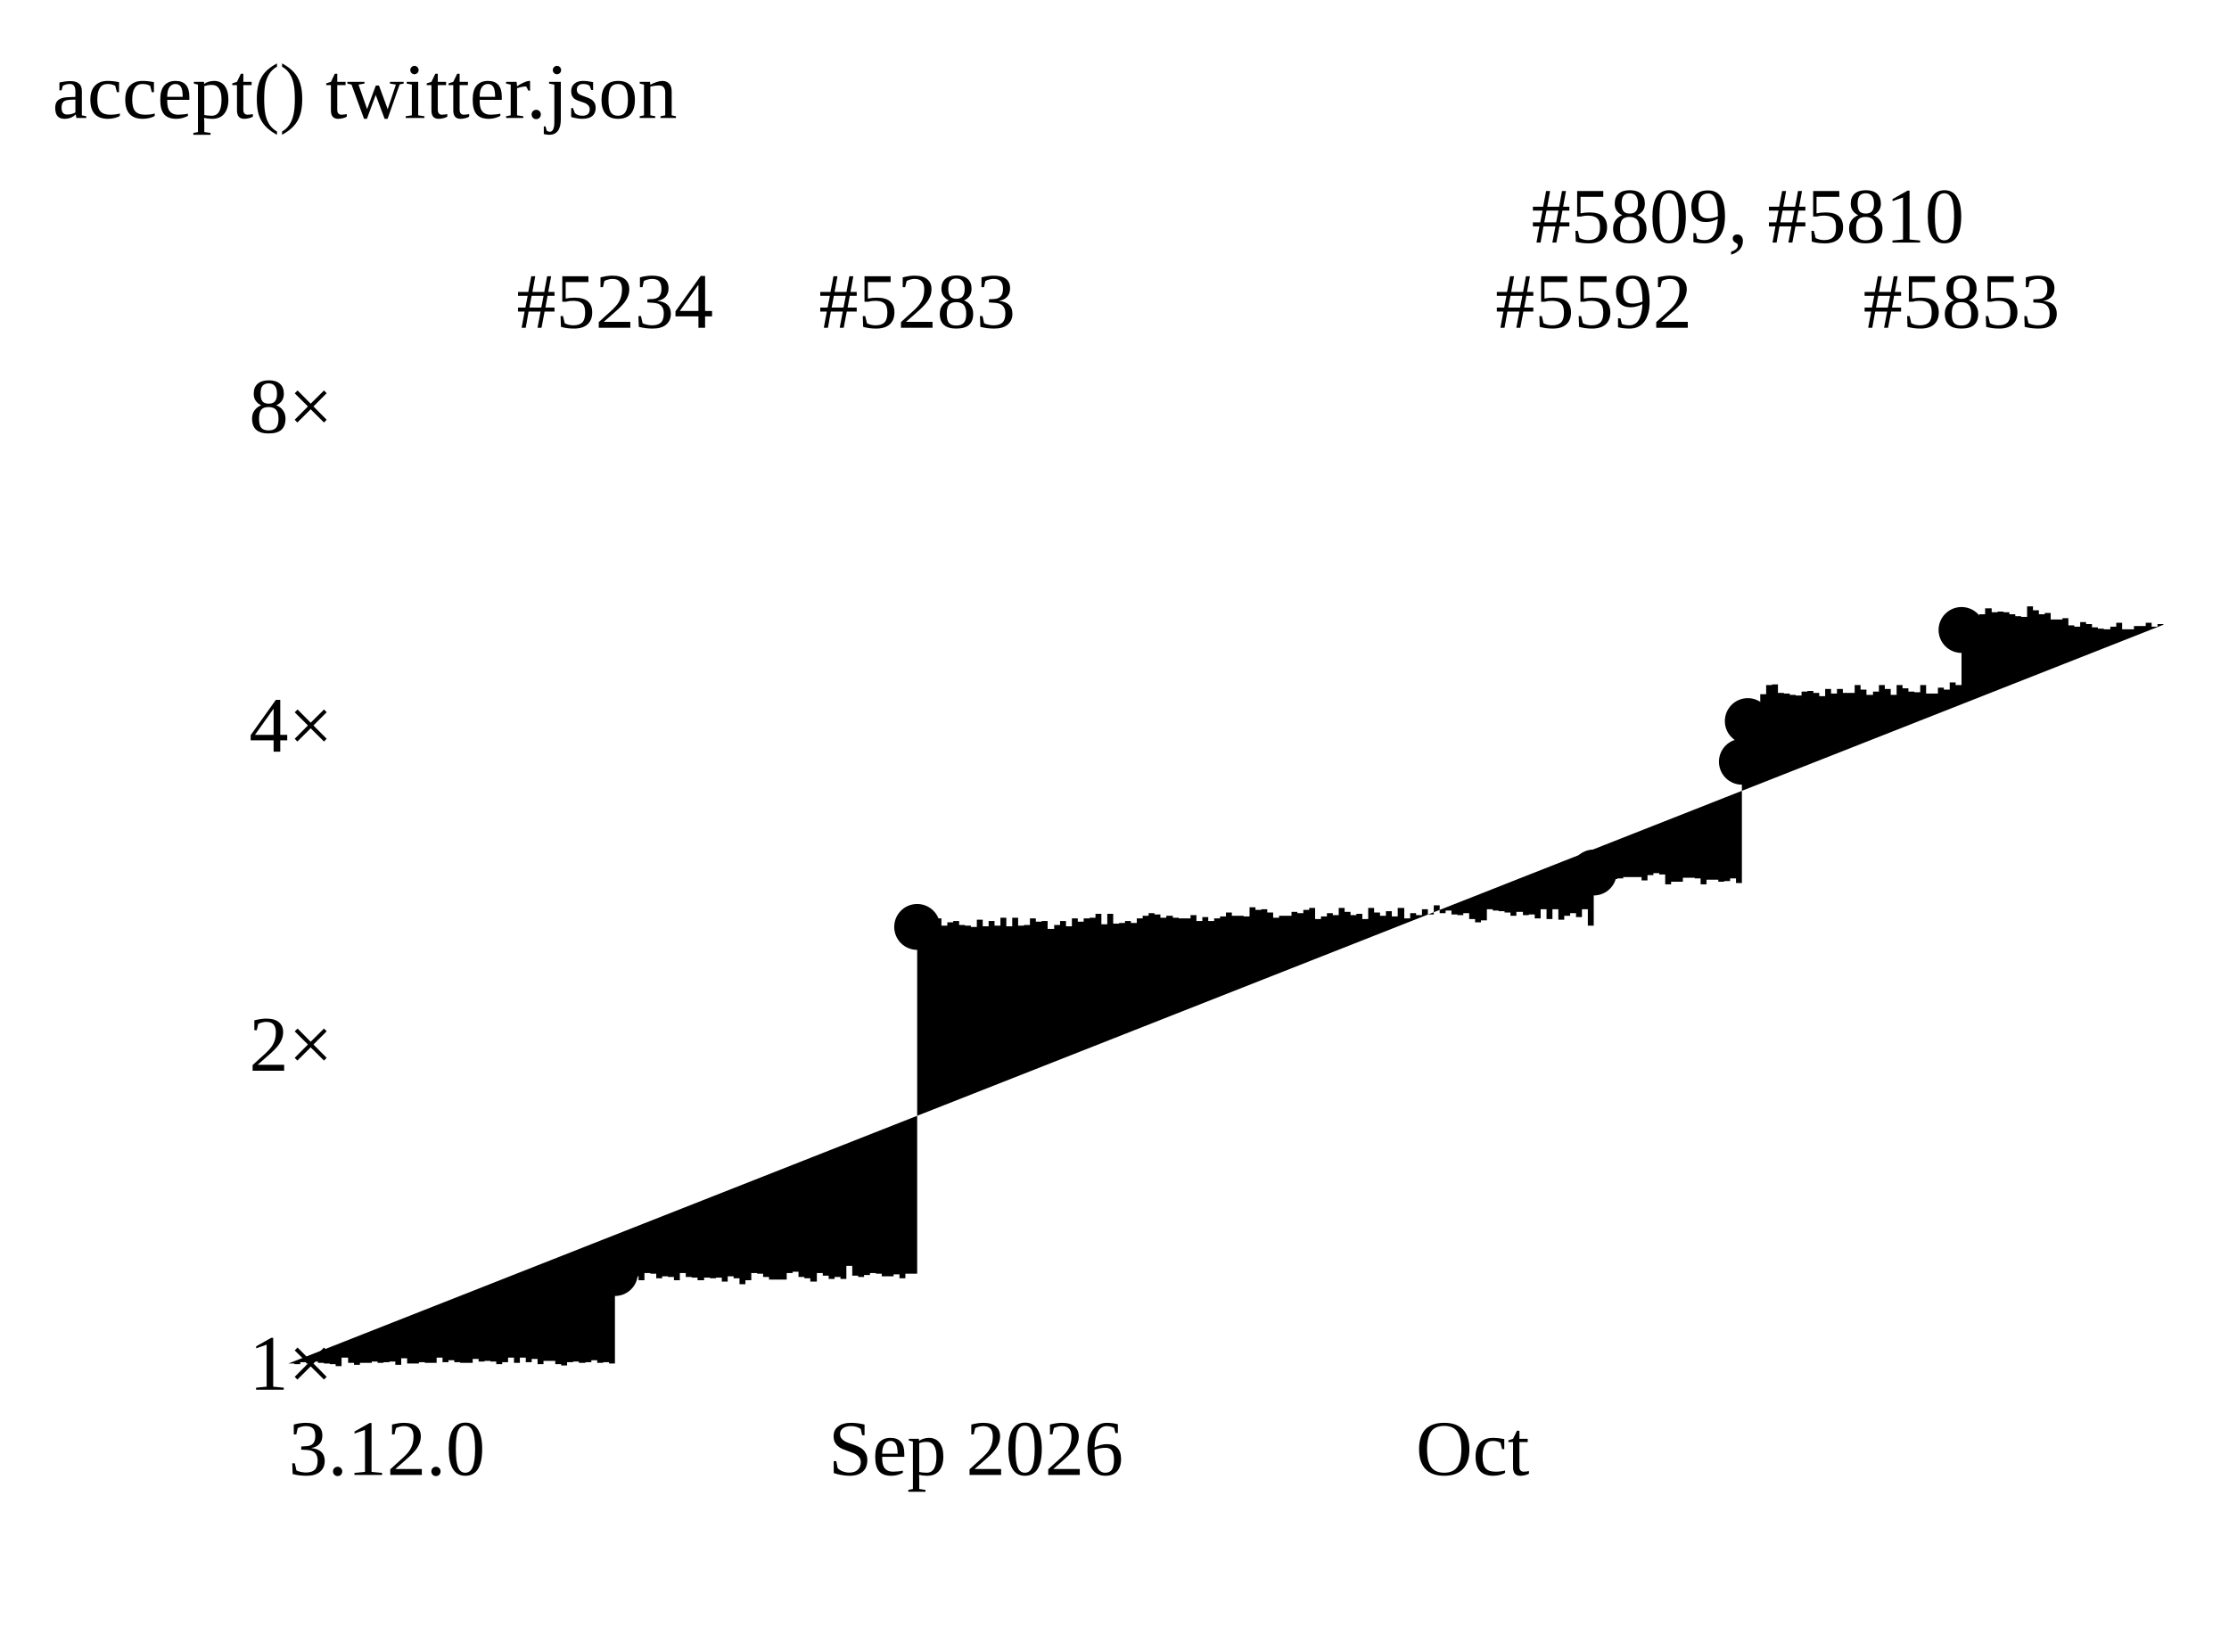
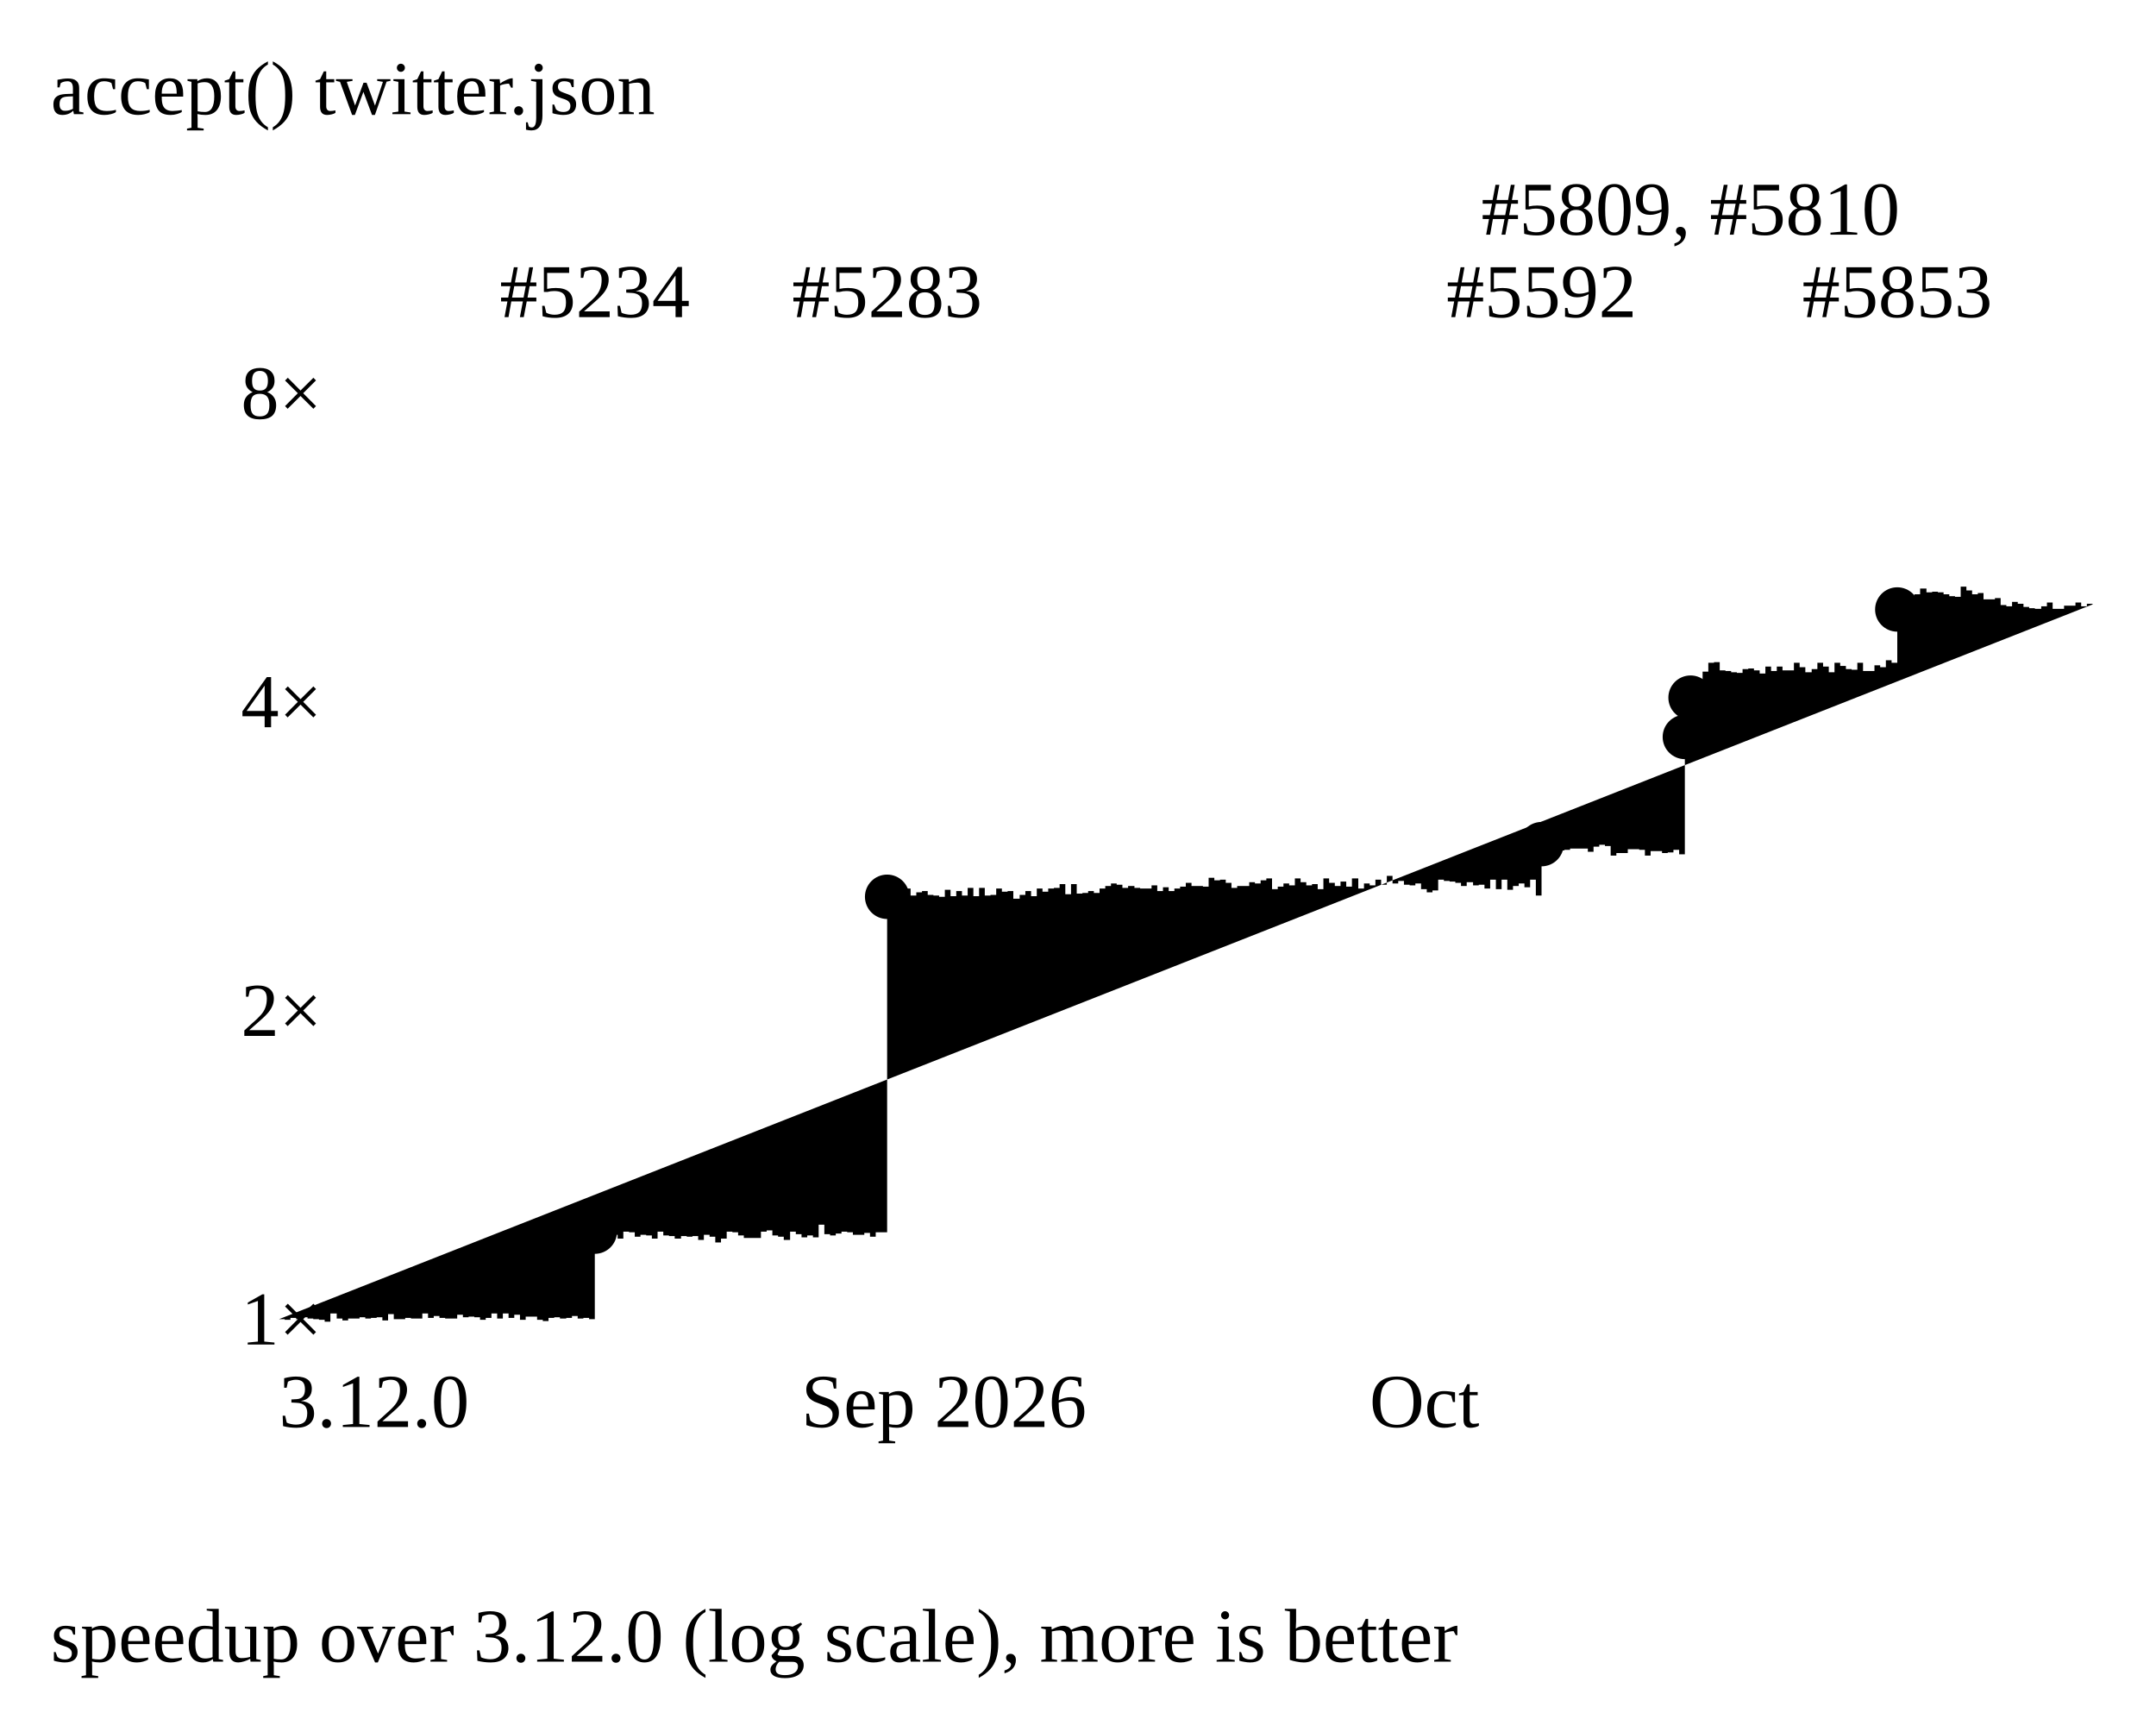
- <svg xmlns="http://www.w3.org/2000/svg" class="nj-fig nj-charts nj-charts--timeline" viewBox="0 0 340 252" role="img" aria-labelledby="nj-blog-tl-accept_twitter nj-blog-tl-accept_twitter-d">
+ <svg xmlns="http://www.w3.org/2000/svg" class="nj-fig nj-charts nj-charts--timeline" viewBox="0 0 340 270" role="img" aria-labelledby="nj-blog-tl-accept_twitter nj-blog-tl-accept_twitter-d">
  <text class="nj-charts-panel" x="8" y="18">accept() twitter.json</text>
  <line class="nj-charts-grid" x1="44" y1="208" x2="330" y2="208" />
  <text class="nj-charts-tick nj-charts-tick--r" x="38" y="212">1×</text>
  <line class="nj-charts-grid" x1="44" y1="159.333" x2="330" y2="159.333" />
  <text class="nj-charts-tick nj-charts-tick--r" x="38" y="163.333">2×</text>
  <line class="nj-charts-grid" x1="44" y1="110.667" x2="330" y2="110.667" />
  <text class="nj-charts-tick nj-charts-tick--r" x="38" y="114.667">4×</text>
  <line class="nj-charts-grid" x1="44" y1="62" x2="330" y2="62" />
  <text class="nj-charts-tick nj-charts-tick--r" x="38" y="66">8×</text>
  <line class="nj-charts-axis" x1="44" y1="208" x2="44" y2="212" />
  <text class="nj-charts-tick" x="44" y="225">3.12.0</text>
  <line class="nj-charts-axis" x1="126.361" y1="208" x2="126.361" y2="212" />
  <text class="nj-charts-tick" x="126.361" y="225">Sep 2026</text>
  <line class="nj-charts-axis" x1="215.962" y1="208" x2="215.962" y2="212" />
  <text class="nj-charts-tick" x="215.962" y="225">Oct</text>
  <polyline class="nj-charts-json" points="44.0,208.0 44.9,208.0 44.9,208.1 45.8,208.1 45.8,207.8 46.7,207.8 46.7,208.0 47.6,208.0 47.6,207.7 48.5,207.7 48.5,207.9 49.4,207.9 49.4,208.0 50.3,208.0 50.3,208.1 51.2,208.1 51.2,208.4 52.1,208.4 52.1,207.1 53.1,207.1 53.1,207.9 54.0,207.9 54.0,208.2 54.9,208.2 54.9,207.9 55.8,207.9 55.8,207.9 56.7,207.9 56.7,207.7 57.6,207.7 57.6,207.9 58.5,207.9 58.5,207.8 59.4,207.8 59.4,207.7 60.3,207.7 60.3,208.2 61.2,208.2 61.2,207.2 62.1,207.2 62.1,208.0 63.0,208.0 63.0,208.0 63.9,208.0 63.9,207.8 64.8,207.8 64.8,207.9 65.7,207.9 65.7,207.9 66.6,207.9 66.6,207.1 67.5,207.1 67.5,207.8 68.4,207.8 68.4,207.5 69.3,207.5 69.3,207.8 70.2,207.8 70.2,207.9 71.2,207.9 71.2,207.9 72.1,207.9 72.1,207.3 73.0,207.3 73.0,207.7 73.9,207.7 73.9,207.6 74.8,207.6 74.8,207.7 75.7,207.7 75.7,208.1 76.6,208.1 76.6,207.8 77.5,207.8 77.5,207.1 78.4,207.1 78.4,207.9 79.3,207.9 79.3,207.1 80.2,207.1 80.2,207.8 81.1,207.8 81.1,207.3 82.0,207.3 82.0,208.1 82.9,208.1 82.9,207.6 83.8,207.6 83.8,207.6 84.7,207.6 84.7,208.1 85.6,208.1 85.6,208.3 86.5,208.3 86.5,207.8 87.4,207.8 87.4,207.7 88.3,207.7 88.3,207.9 89.3,207.9 89.3,207.8 90.2,207.8 90.2,207.5 91.1,207.5 91.1,207.9 92.0,207.9 92.0,207.8 92.9,207.8 92.9,208.0 93.8,208.0 93.8,194.2 94.7,194.2 94.7,194.9 95.6,194.9 95.6,195.2 96.5,195.2 96.5,194.7 97.4,194.7 97.4,195.3 98.3,195.3 98.3,194.2 99.2,194.2 99.2,194.3 100.1,194.3 100.1,195.0 101.0,195.0 101.0,194.7 101.9,194.7 101.9,194.8 102.8,194.8 102.8,195.3 103.7,195.3 103.7,194.2 104.6,194.2 104.6,194.8 105.5,194.8 105.5,194.9 106.4,194.9 106.4,195.3 107.4,195.3 107.4,194.9 108.3,194.9 108.3,195.0 109.2,195.0 109.2,194.9 110.1,194.9 110.1,195.5 111.0,195.5 111.0,194.7 111.9,194.7 111.9,195.0 112.8,195.0 112.8,195.9 113.7,195.9 113.7,195.3 114.6,195.3 114.6,194.2 115.5,194.2 115.5,194.3 116.4,194.3 116.4,194.8 117.3,194.8 117.3,195.2 118.2,195.2 118.2,195.2 119.1,195.2 119.1,195.2 120.0,195.2 120.0,194.2 120.9,194.2 120.9,194.0 121.8,194.0 121.8,194.8 122.7,194.8 122.7,195.0 123.6,195.0 123.6,195.5 124.6,195.5 124.6,194.2 125.5,194.2 125.5,194.6 126.4,194.6 126.4,195.1 127.3,195.1 127.3,194.8 128.2,194.8 128.2,195.1 129.1,195.1 129.1,193.1 130.0,193.1 130.0,194.6 130.9,194.6 130.9,194.8 131.8,194.8 131.8,194.5 132.7,194.5 132.7,194.2 133.6,194.2 133.6,194.3 134.5,194.3 134.5,194.7 135.4,194.7 135.4,194.7 136.3,194.7 136.3,194.4 137.2,194.4 137.2,195.0 138.1,195.0 138.1,194.3 139.0,194.3 139.0,194.3 139.9,194.3 139.9,141.4 140.8,141.4 140.8,141.1 141.7,141.1 141.7,140.4 142.7,140.4 142.7,140.1 143.6,140.1 143.6,141.2 144.5,141.2 144.5,140.7 145.4,140.7 145.4,140.5 146.3,140.5 146.3,141.1 147.2,141.1 147.2,141.2 148.1,141.2 148.1,141.4 149.0,141.4 149.0,140.3 149.9,140.3 149.9,141.3 150.8,141.3 150.8,140.5 151.7,140.5 151.7,141.2 152.6,141.2 152.6,140.0 153.5,140.0 153.5,141.3 154.4,141.3 154.4,140.0 155.3,140.0 155.3,141.2 156.2,141.2 156.2,141.1 157.1,141.1 157.1,140.1 158.0,140.1 158.0,140.6 158.9,140.6 158.9,140.5 159.8,140.5 159.8,141.7 160.8,141.7 160.8,141.1 161.7,141.1 161.7,140.5 162.6,140.5 162.6,141.3 163.5,141.3 163.5,140.1 164.4,140.1 164.4,140.6 165.3,140.6 165.3,140.1 166.2,140.1 166.2,140.0 167.1,140.0 167.1,139.4 168.0,139.4 168.0,141.0 168.9,141.0 168.9,139.4 169.8,139.4 169.8,140.9 170.7,140.9 170.7,140.8 171.6,140.8 171.6,140.5 172.5,140.5 172.5,140.8 173.4,140.8 173.4,140.1 174.3,140.1 174.3,139.7 175.2,139.7 175.2,139.3 176.1,139.3 176.1,139.5 177.0,139.5 177.0,140.0 177.9,140.0 177.9,139.7 178.9,139.7 178.9,140.0 179.8,140.0 179.8,140.1 180.7,140.1 180.7,140.1 181.6,140.1 181.6,139.6 182.5,139.6 182.5,140.5 183.4,140.5 183.4,139.9 184.3,139.9 184.3,140.5 185.2,140.5 185.2,140.1 186.1,140.1 186.1,139.8 187.0,139.8 187.0,139.2 187.9,139.2 187.9,139.7 188.8,139.7 188.8,139.7 189.7,139.7 189.7,139.8 190.6,139.8 190.6,138.4 191.5,138.4 191.5,138.8 192.4,138.8 192.4,138.7 193.3,138.7 193.3,139.2 194.2,139.2 194.2,140.0 195.1,140.0 195.1,139.7 196.1,139.7 196.1,139.7 197.0,139.7 197.0,139.1 197.9,139.1 197.9,139.3 198.8,139.3 198.8,138.8 199.7,138.8 199.7,138.5 200.6,138.5 200.6,140.2 201.5,140.2 201.5,139.8 202.4,139.8 202.4,139.3 203.3,139.3 203.3,139.6 204.2,139.6 204.2,138.5 205.1,138.5 205.1,139.1 206.0,139.1 206.0,139.6 206.9,139.6 206.9,139.4 207.8,139.4 207.8,140.2 208.7,140.2 208.7,138.5 209.6,138.5 209.6,139.2 210.5,139.2 210.5,139.7 211.4,139.7 211.4,139.0 212.3,139.0 212.3,139.8 213.2,139.8 213.2,138.5 214.2,138.5 214.2,140.1 215.1,140.1 215.1,139.3 216.0,139.3 216.0,139.6 216.9,139.6 216.9,138.7 217.8,138.7 217.8,139.5 218.7,139.5 218.7,138.1 219.6,138.1 219.6,139.3 220.5,139.3 220.5,138.9 221.4,138.9 221.4,139.5 222.3,139.5 222.3,139.6 223.2,139.6 223.2,139.3 224.1,139.3 224.1,140.2 225.0,140.2 225.0,140.7 225.9,140.7 225.9,140.4 226.8,140.4 226.8,138.7 227.7,138.7 227.7,138.9 228.6,138.9 228.6,139.0 229.5,139.0 229.5,139.2 230.4,139.2 230.4,139.7 231.3,139.7 231.3,139.1 232.3,139.1 232.3,139.6 233.2,139.6 233.2,139.5 234.1,139.5 234.1,140.1 235.0,140.1 235.0,138.7 235.9,138.7 235.9,140.2 236.8,140.2 236.8,138.7 237.7,138.7 237.7,140.3 238.6,140.3 238.6,139.7 239.5,139.7 239.5,139.3 240.4,139.3 240.4,139.9 241.3,139.9 241.3,138.7 242.2,138.7 242.2,141.2 243.1,141.2 243.1,133.1 244.0,133.1 244.0,133.6 244.9,133.6 244.9,133.6 245.8,133.6 245.8,134.1 246.7,134.1 246.7,134.0 247.6,134.0 247.6,133.8 248.5,133.8 248.5,133.8 249.4,133.8 249.4,133.8 250.4,133.8 250.4,134.3 251.3,134.3 251.3,133.5 252.2,133.5 252.2,133.2 253.1,133.2 253.1,133.4 254.0,133.4 254.0,134.9 254.9,134.9 254.9,134.5 255.8,134.5 255.8,134.5 256.7,134.5 256.7,133.9 257.6,133.9 257.6,133.9 258.5,133.9 258.5,134.0 259.4,134.0 259.4,134.9 260.3,134.9 260.3,134.2 261.2,134.2 261.2,134.2 262.1,134.2 262.1,134.5 263.0,134.5 263.0,134.4 263.9,134.4 263.9,134.0 264.8,134.0 264.8,134.7 265.7,134.7 265.7,116.2 266.6,116.2 266.6,110.0 267.6,110.0 267.6,109.7 268.5,109.7 268.5,105.9 269.4,105.9 269.4,104.5 270.3,104.5 270.3,104.4 271.2,104.4 271.2,105.7 272.1,105.7 272.1,105.8 273.0,105.8 273.0,106.0 273.9,106.0 273.9,106.1 274.8,106.1 274.8,105.5 275.7,105.5 275.7,105.4 276.6,105.4 276.6,105.7 277.5,105.7 277.5,106.2 278.4,106.2 278.4,105.1 279.3,105.1 279.3,105.8 280.2,105.8 280.2,105.1 281.1,105.1 281.1,105.7 282.0,105.7 282.0,105.7 282.9,105.7 282.9,104.5 283.8,104.5 283.8,105.2 284.7,105.2 284.7,106.0 285.7,106.0 285.7,105.5 286.6,105.5 286.6,104.5 287.5,104.5 287.5,105.1 288.4,105.1 288.4,106.0 289.3,106.0 289.3,104.5 290.2,104.5 290.2,105.0 291.1,105.0 291.1,105.5 292.0,105.5 292.0,105.6 292.9,105.6 292.9,104.5 293.8,104.5 293.8,105.8 294.7,105.8 294.7,105.8 295.6,105.8 295.6,104.9 296.5,104.9 296.5,105.2 297.4,105.2 297.4,104.1 298.3,104.1 298.3,104.5 299.2,104.5 299.2,96.1 300.1,96.1 300.1,93.9 301.0,93.9 301.0,94.0 301.9,94.0 301.9,93.7 302.8,93.7 302.8,92.8 303.8,92.8 303.8,93.4 304.7,93.4 304.7,93.3 305.6,93.3 305.6,93.4 306.5,93.4 306.5,93.7 307.4,93.7 307.4,94.0 308.3,94.0 308.3,94.1 309.2,94.1 309.2,92.5 310.1,92.5 310.1,93.1 311.0,93.1 311.0,93.7 311.9,93.7 311.9,93.5 312.8,93.5 312.8,94.5 313.7,94.5 313.7,94.5 314.6,94.5 314.6,94.3 315.5,94.3 315.5,95.4 316.4,95.4 316.4,95.6 317.3,95.6 317.3,94.9 318.2,94.9 318.2,95.2 319.1,95.2 319.1,95.7 320.0,95.7 320.0,95.9 320.9,95.9 320.9,96.0 321.9,96.0 321.9,95.6 322.8,95.6 322.8,95.0 323.7,95.0 323.7,96.0 324.6,96.0 324.6,96.0 325.5,96.0 325.5,95.5 326.4,95.5 326.4,95.5 327.3,95.5 327.3,95.0 328.2,95.0 328.2,95.6 329.1,95.6 329.1,95.2 330.0,95.2 330.0,95.3" />
  <circle class="nj-charts-json-dot" cx="93.8" cy="194.2" r="3.5" />
  <line class="nj-charts-grid" stroke-dasharray="2 2" x1="93.8" y1="54.0" x2="93.8" y2="189.2" />
  <text class="nj-charts-note" x="93.8" y="50.0" text-anchor="middle">#5234</text>
  <circle class="nj-charts-json-dot" cx="139.9" cy="141.4" r="3.5" />
  <line class="nj-charts-grid" stroke-dasharray="2 2" x1="139.9" y1="54.0" x2="139.9" y2="136.4" />
  <text class="nj-charts-note" x="139.9" y="50.0" text-anchor="middle">#5283</text>
  <circle class="nj-charts-json-dot" cx="243.1" cy="133.1" r="3.5" />
  <line class="nj-charts-grid" stroke-dasharray="2 2" x1="243.1" y1="54.0" x2="243.1" y2="128.1" />
  <text class="nj-charts-note" x="243.1" y="50.0" text-anchor="middle">#5592</text>
  <circle class="nj-charts-json-dot" cx="265.7" cy="116.2" r="3.5" />
  <circle class="nj-charts-json-dot" cx="266.6" cy="110.0" r="3.5" />
  <line class="nj-charts-grid" stroke-dasharray="2 2" x1="266.6" y1="41.0" x2="266.6" y2="105.0" />
  <text class="nj-charts-note" x="266.6" y="37.0" text-anchor="middle">#5809, #5810</text>
  <circle class="nj-charts-json-dot" cx="299.2" cy="96.1" r="3.5" />
  <line class="nj-charts-grid" stroke-dasharray="2 2" x1="299.2" y1="54.0" x2="299.2" y2="91.1" />
  <text class="nj-charts-note" x="299.2" y="50.0" text-anchor="middle">#5853</text>
  <line class="nj-charts-axis" x1="44" y1="208" x2="330" y2="208" />
+   <text class="nj-charts-note" x="8" y="262">speedup over 3.12.0 (log scale), more is better</text>
</svg>
